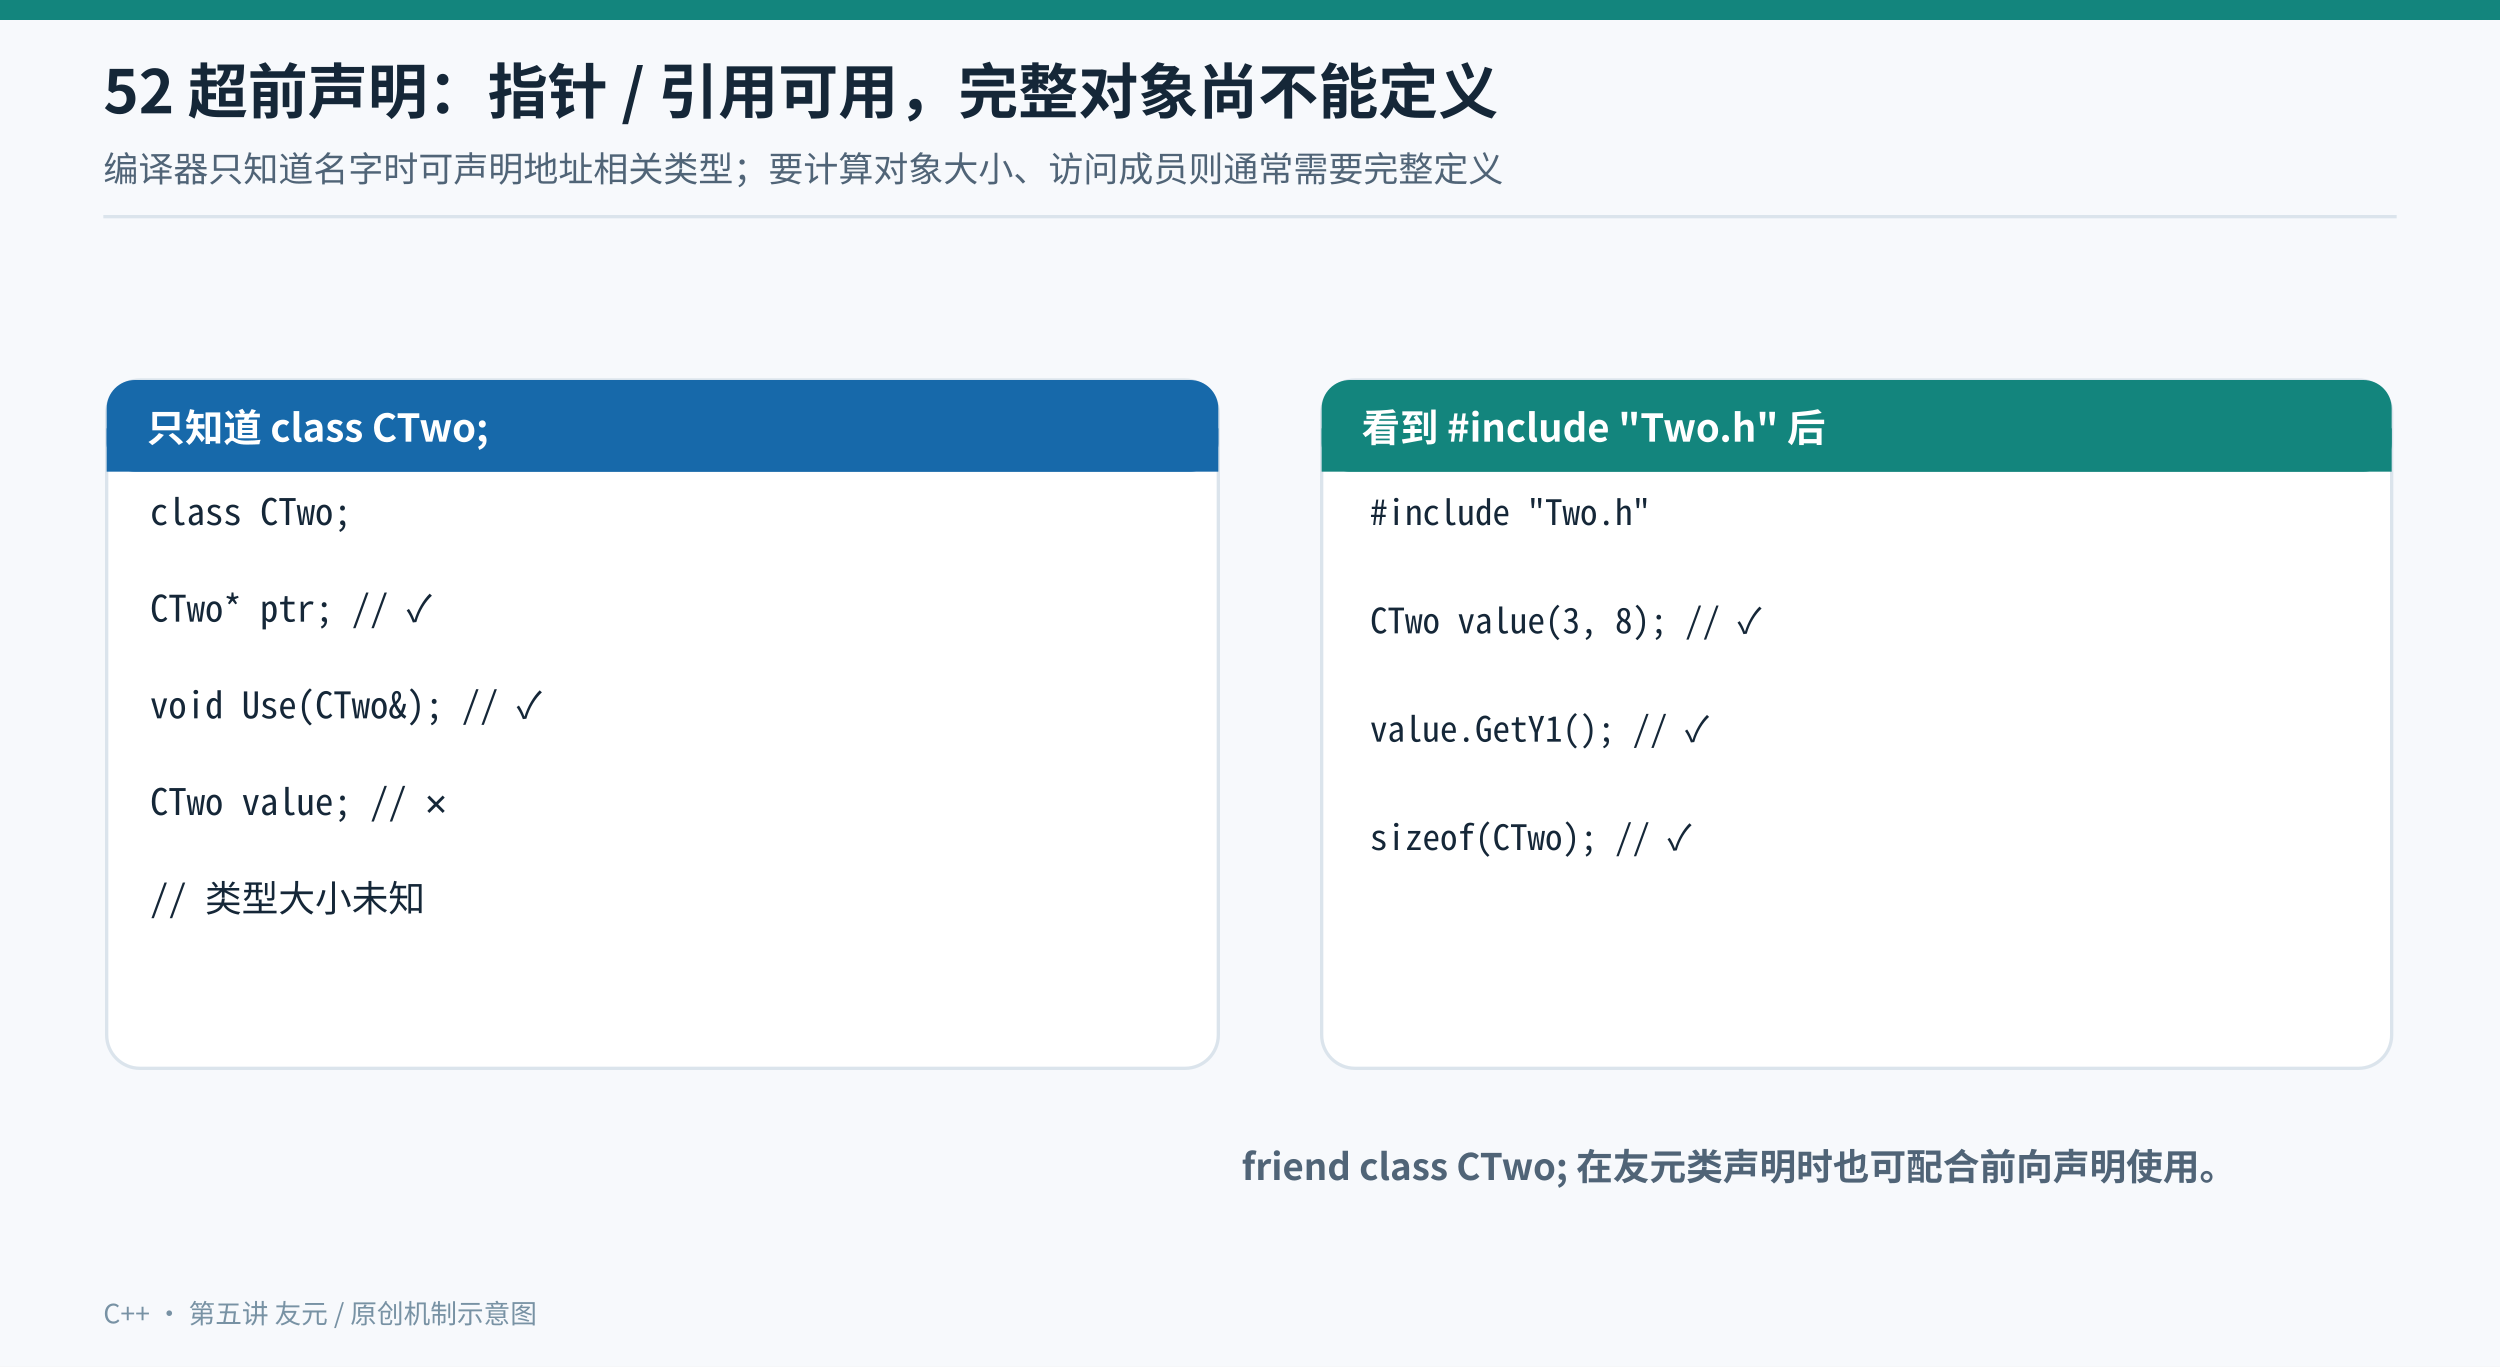
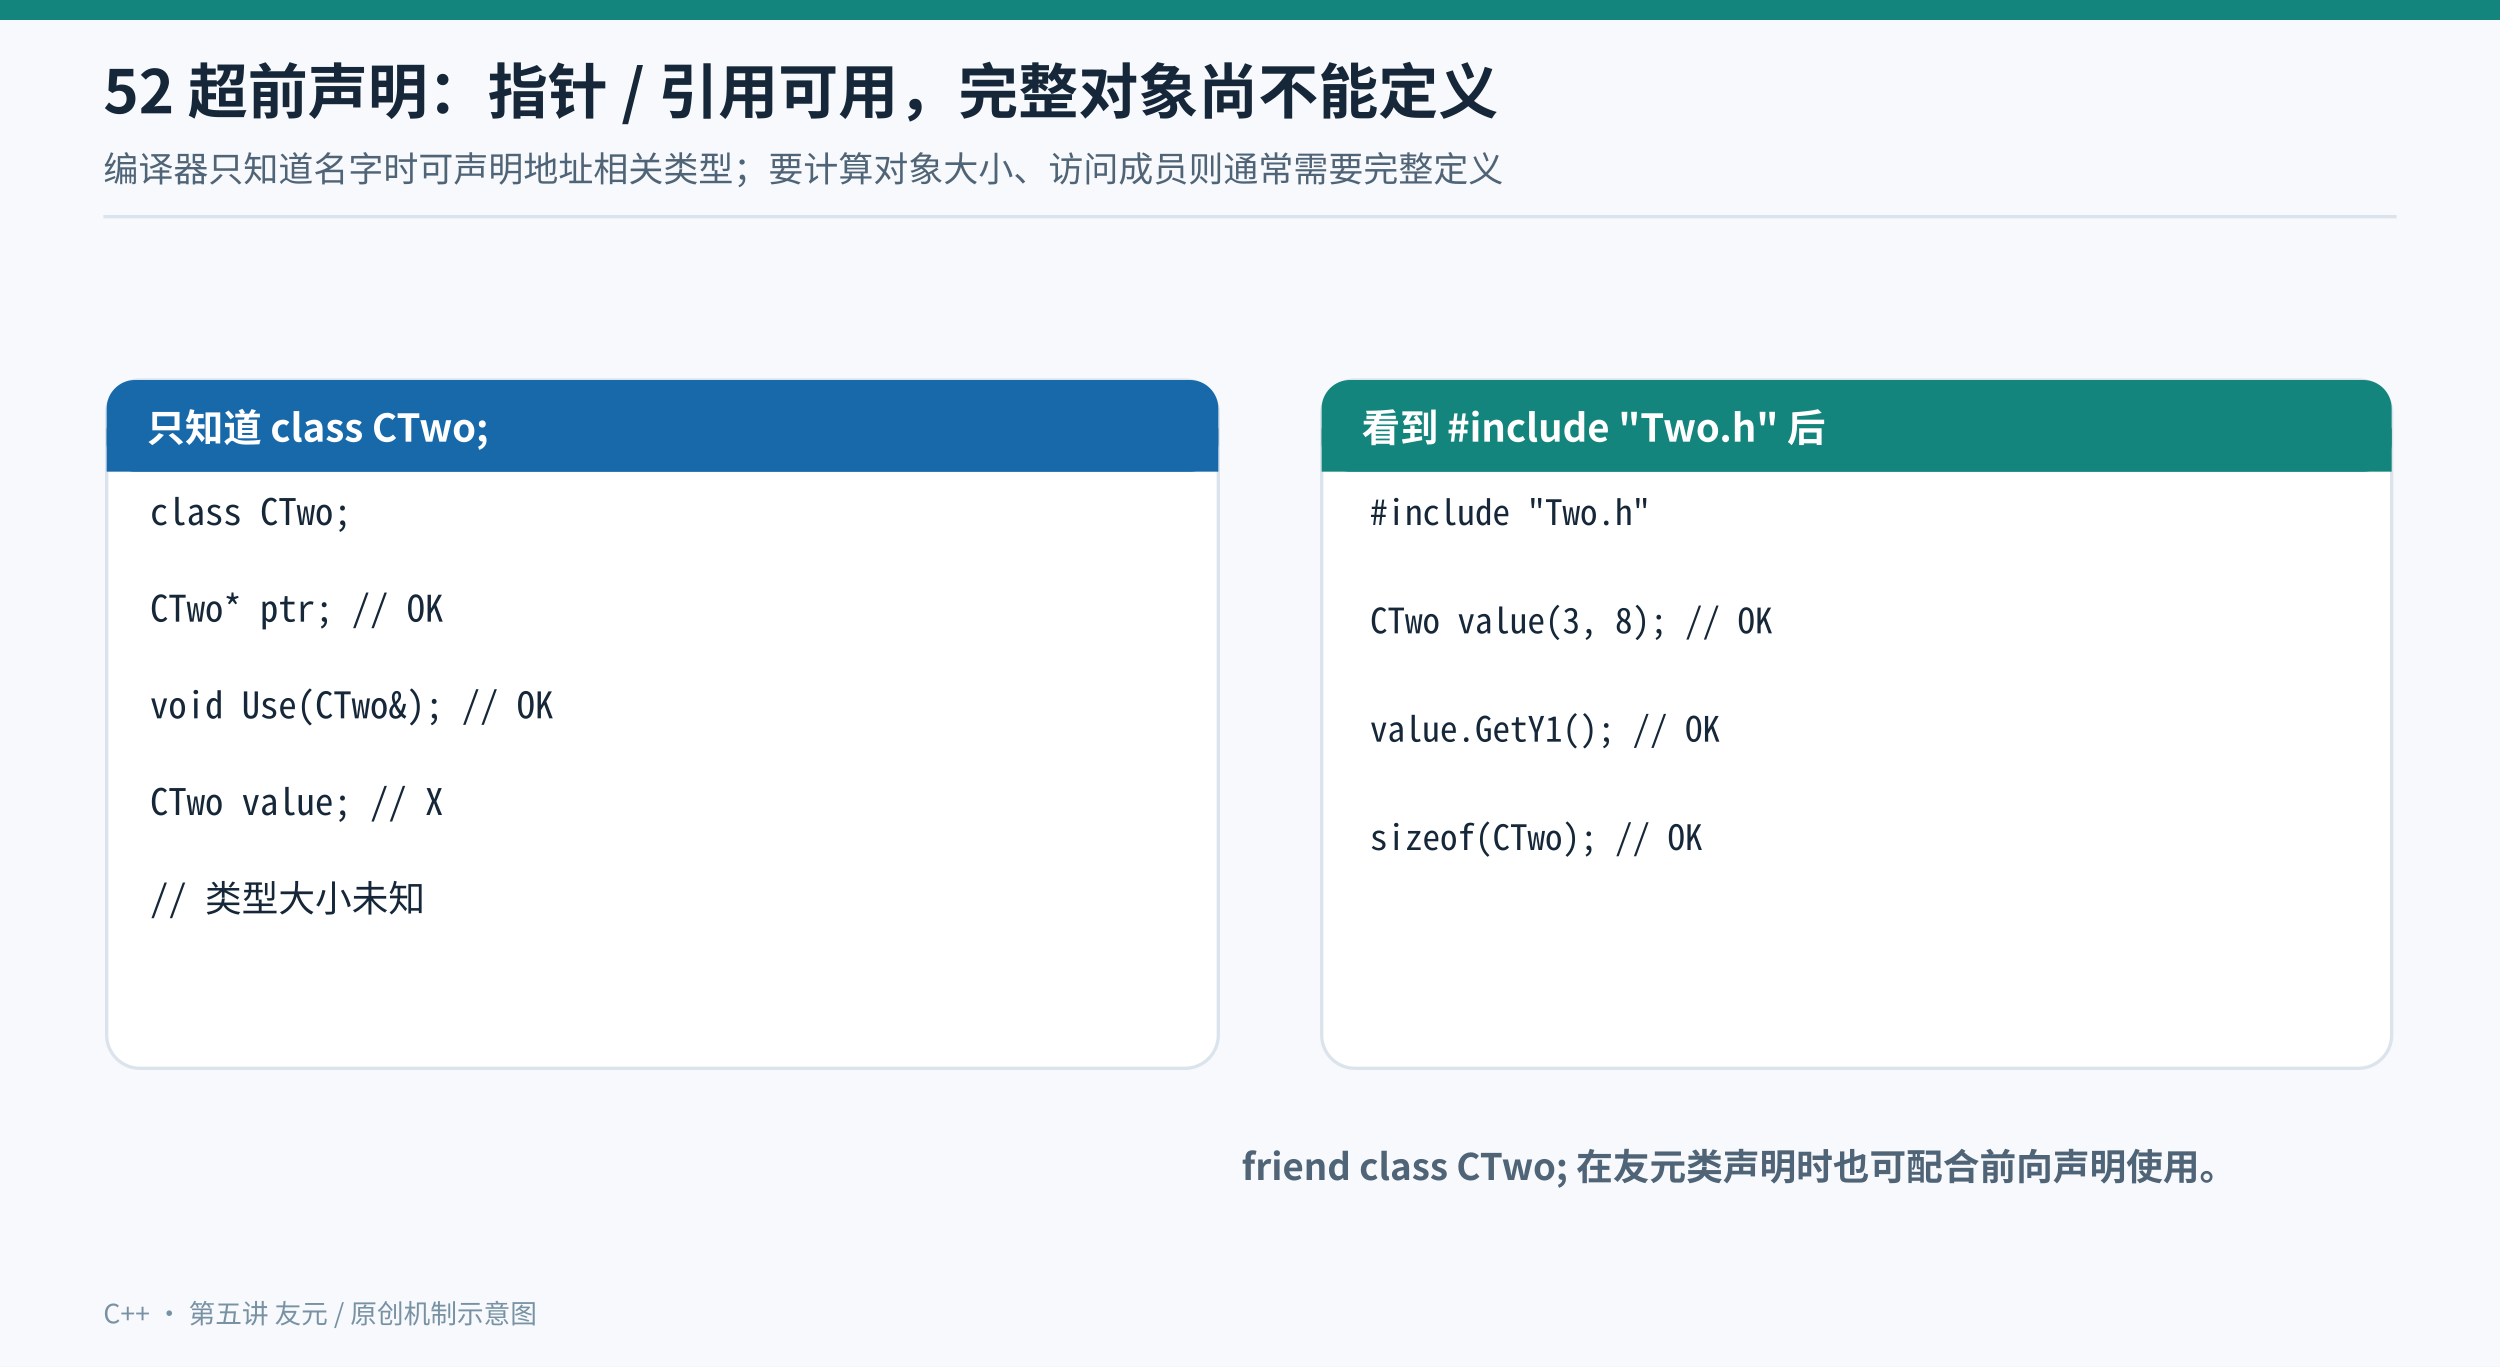
<svg xmlns="http://www.w3.org/2000/svg" baseProfile="full" height="820" version="1.1" viewBox="0 0 1500 820" width="1500">
  <defs>
    <marker id="arr-blue" markerHeight="10" markerWidth="10" orient="auto" refX="9" refY="5">
      <path d="M 0 0 L 10 5 L 0 10 Z" fill="#1769aa" />
    </marker>
    <marker id="arr-teal" markerHeight="10" markerWidth="10" orient="auto" refX="9" refY="5">
      <path d="M 0 0 L 10 5 L 0 10 Z" fill="#13857d" />
    </marker>
    <marker id="arr-red" markerHeight="10" markerWidth="10" orient="auto" refX="9" refY="5">
      <path d="M 0 0 L 10 5 L 0 10 Z" fill="#bf4f55" />
    </marker>
    <marker id="arr-orange" markerHeight="10" markerWidth="10" orient="auto" refX="9" refY="5">
      <path d="M 0 0 L 10 5 L 0 10 Z" fill="#dd7135" />
    </marker>
    <marker id="arr-gray" markerHeight="10" markerWidth="10" orient="auto" refX="9" refY="5">
      <path d="M 0 0 L 10 5 L 0 10 Z" fill="#506477" />
    </marker>
    <marker id="arr-purple" markerHeight="10" markerWidth="10" orient="auto" refX="9" refY="5">
      <path d="M 0 0 L 10 5 L 0 10 Z" fill="#7257af" />
    </marker>
  </defs>
  <rect fill="#f7f9fc" height="820" opacity="1" rx="0" ry="0" stroke="none" stroke-width="2" width="1500" x="0" y="0" />
  <rect fill="#13857d" height="12" opacity="1" rx="0" ry="0" stroke="none" stroke-width="2" width="1500" x="0" y="0" />
  <text fill="#152738" font-family="Noto Sans CJK SC, Noto Sans SC, SimHei, Microsoft YaHei, sans-serif" font-size="36" font-weight="700" opacity="1" text-anchor="start" x="62" y="68">52  超前声明：指针 / 引用可用，完整对象尚不能定义</text>
  <text fill="#506477" font-family="Noto Sans CJK SC, Noto Sans SC, SimHei, Microsoft YaHei, sans-serif" font-size="21" font-weight="400" opacity="1" text-anchor="start" x="62" y="109">编译器只知道名字时可声明地址相关类型；要计算对象大小、访问成员则通常需要完整定义</text>
  <line stroke="#dbe4ec" stroke-width="2" x1="62" x2="1438" y1="130" y2="130" />
  <text fill="#7892a4" font-family="Noto Sans CJK SC, Noto Sans SC, SimHei, Microsoft YaHei, sans-serif" font-size="16" font-weight="400" opacity="1" text-anchor="start" x="62" y="794">C++  ·  第五讲 友元   /   原创机制示意图</text>
  <rect fill="#ffffff" height="413" opacity="1" rx="20" ry="20" stroke="#dbe4ec" stroke-width="2" width="667" x="64" y="228" />
  <rect fill="#1769aa" height="55" opacity="1" rx="17" ry="17" stroke="none" width="667" x="64" y="228" />
  <rect fill="#1769aa" height="26" opacity="1" rx="0" ry="0" stroke="none" width="667" x="64" y="257" />
  <text fill="#ffffff" font-family="Noto Sans CJK SC, Noto Sans SC, SimHei, Microsoft YaHei, sans-serif" font-size="23" font-weight="700" opacity="1" text-anchor="start" x="88" y="265">只知道 class CTwo;</text>
  <text fill="#152738" font-family="Noto Sans Mono CJK SC, Noto Sans CJK SC, Noto Sans Mono, monospace" font-size="22" font-weight="400" opacity="1" text-anchor="start" x="90" y="315">class CTwo;</text>
-   <text fill="#152738" font-family="Noto Sans Mono CJK SC, Noto Sans CJK SC, Noto Sans Mono, monospace" font-size="22" font-weight="400" opacity="1" text-anchor="start" x="90" y="373">CTwo* ptr;        // ✓</text>
-   <text fill="#152738" font-family="Noto Sans Mono CJK SC, Noto Sans CJK SC, Noto Sans Mono, monospace" font-size="22" font-weight="400" opacity="1" text-anchor="start" x="90" y="431">void Use(CTwo&amp;);  // ✓</text>
-   <text fill="#152738" font-family="Noto Sans Mono CJK SC, Noto Sans CJK SC, Noto Sans Mono, monospace" font-size="22" font-weight="400" opacity="1" text-anchor="start" x="90" y="489">CTwo value;       // ✕</text>
+   <text fill="#152738" font-family="Noto Sans Mono CJK SC, Noto Sans CJK SC, Noto Sans Mono, monospace" font-size="22" font-weight="400" opacity="1" text-anchor="start" x="90" y="373">CTwo* ptr;        // OK</text>
+   <text fill="#152738" font-family="Noto Sans Mono CJK SC, Noto Sans CJK SC, Noto Sans Mono, monospace" font-size="22" font-weight="400" opacity="1" text-anchor="start" x="90" y="431">void Use(CTwo&amp;);  // OK</text>
+   <text fill="#152738" font-family="Noto Sans Mono CJK SC, Noto Sans CJK SC, Noto Sans Mono, monospace" font-size="22" font-weight="400" opacity="1" text-anchor="start" x="90" y="489">CTwo value;       // X</text>
  <text fill="#152738" font-family="Noto Sans Mono CJK SC, Noto Sans CJK SC, Noto Sans Mono, monospace" font-size="22" font-weight="400" opacity="1" text-anchor="start" x="90" y="547">// 类型大小未知</text>
  <rect fill="#ffffff" height="413" opacity="1" rx="20" ry="20" stroke="#dbe4ec" stroke-width="2" width="642" x="793" y="228" />
  <rect fill="#13857d" height="55" opacity="1" rx="17" ry="17" stroke="none" width="642" x="793" y="228" />
  <rect fill="#13857d" height="26" opacity="1" rx="0" ry="0" stroke="none" width="642" x="793" y="257" />
  <text fill="#ffffff" font-family="Noto Sans CJK SC, Noto Sans SC, SimHei, Microsoft YaHei, sans-serif" font-size="23" font-weight="700" opacity="1" text-anchor="start" x="817" y="265">看到 #include "Two.h" 后</text>
  <text fill="#152738" font-family="Noto Sans Mono CJK SC, Noto Sans CJK SC, Noto Sans Mono, monospace" font-size="21" font-weight="400" opacity="1" text-anchor="start" x="822" y="315">#include "Two.h"</text>
-   <text fill="#152738" font-family="Noto Sans Mono CJK SC, Noto Sans CJK SC, Noto Sans Mono, monospace" font-size="21" font-weight="400" opacity="1" text-anchor="start" x="822" y="380">CTwo value(3, 8);  // ✓</text>
-   <text fill="#152738" font-family="Noto Sans Mono CJK SC, Noto Sans CJK SC, Noto Sans Mono, monospace" font-size="21" font-weight="400" opacity="1" text-anchor="start" x="822" y="445">value.GetY1();    // ✓</text>
-   <text fill="#152738" font-family="Noto Sans Mono CJK SC, Noto Sans CJK SC, Noto Sans Mono, monospace" font-size="21" font-weight="400" opacity="1" text-anchor="start" x="822" y="510">sizeof(CTwo);     // ✓</text>
+   <text fill="#152738" font-family="Noto Sans Mono CJK SC, Noto Sans CJK SC, Noto Sans Mono, monospace" font-size="21" font-weight="400" opacity="1" text-anchor="start" x="822" y="380">CTwo value(3, 8);  // OK</text>
+   <text fill="#152738" font-family="Noto Sans Mono CJK SC, Noto Sans CJK SC, Noto Sans Mono, monospace" font-size="21" font-weight="400" opacity="1" text-anchor="start" x="822" y="445">value.GetY1();    // OK</text>
+   <text fill="#152738" font-family="Noto Sans Mono CJK SC, Noto Sans CJK SC, Noto Sans Mono, monospace" font-size="21" font-weight="400" opacity="1" text-anchor="start" x="822" y="510">sizeof(CTwo);     // OK</text>
  <text fill="#506477" font-family="Noto Sans CJK SC, Noto Sans SC, SimHei, Microsoft YaHei, sans-serif" font-size="22" font-weight="700" opacity="1" text-anchor="start" x="745" y="708">friend class CTwo; 在友元类声明时也可配合前向声明使用。</text>
</svg>
